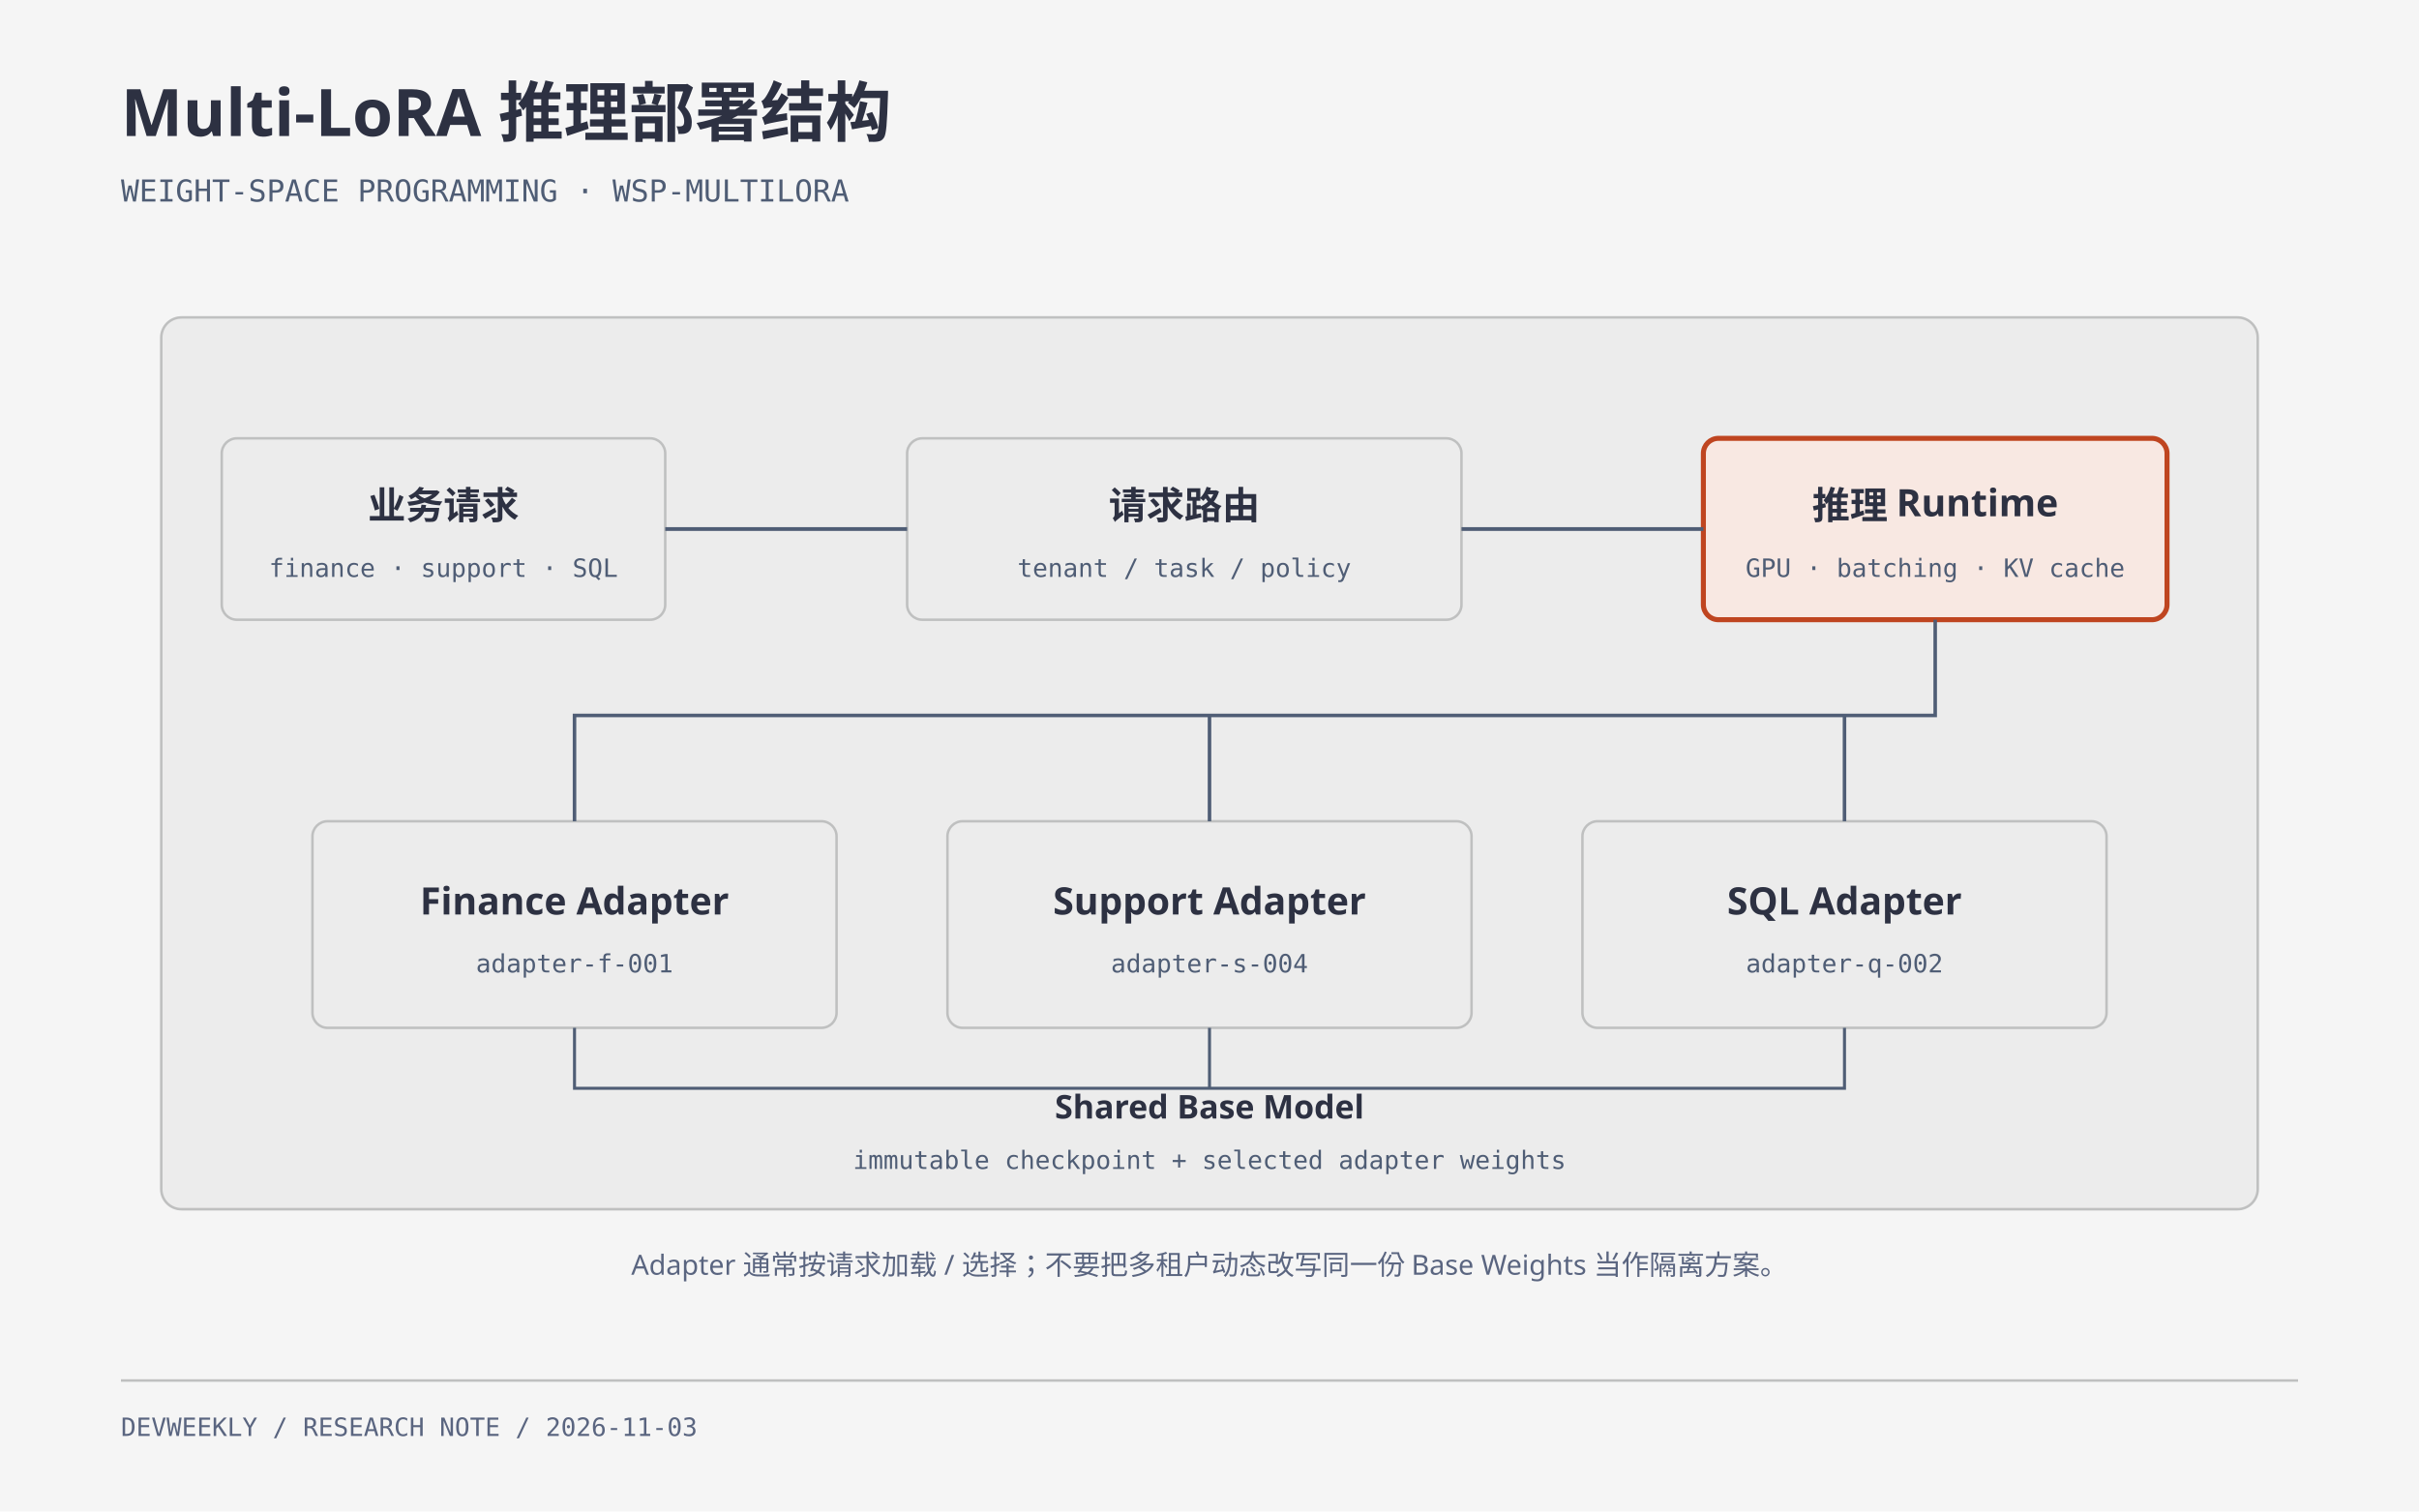
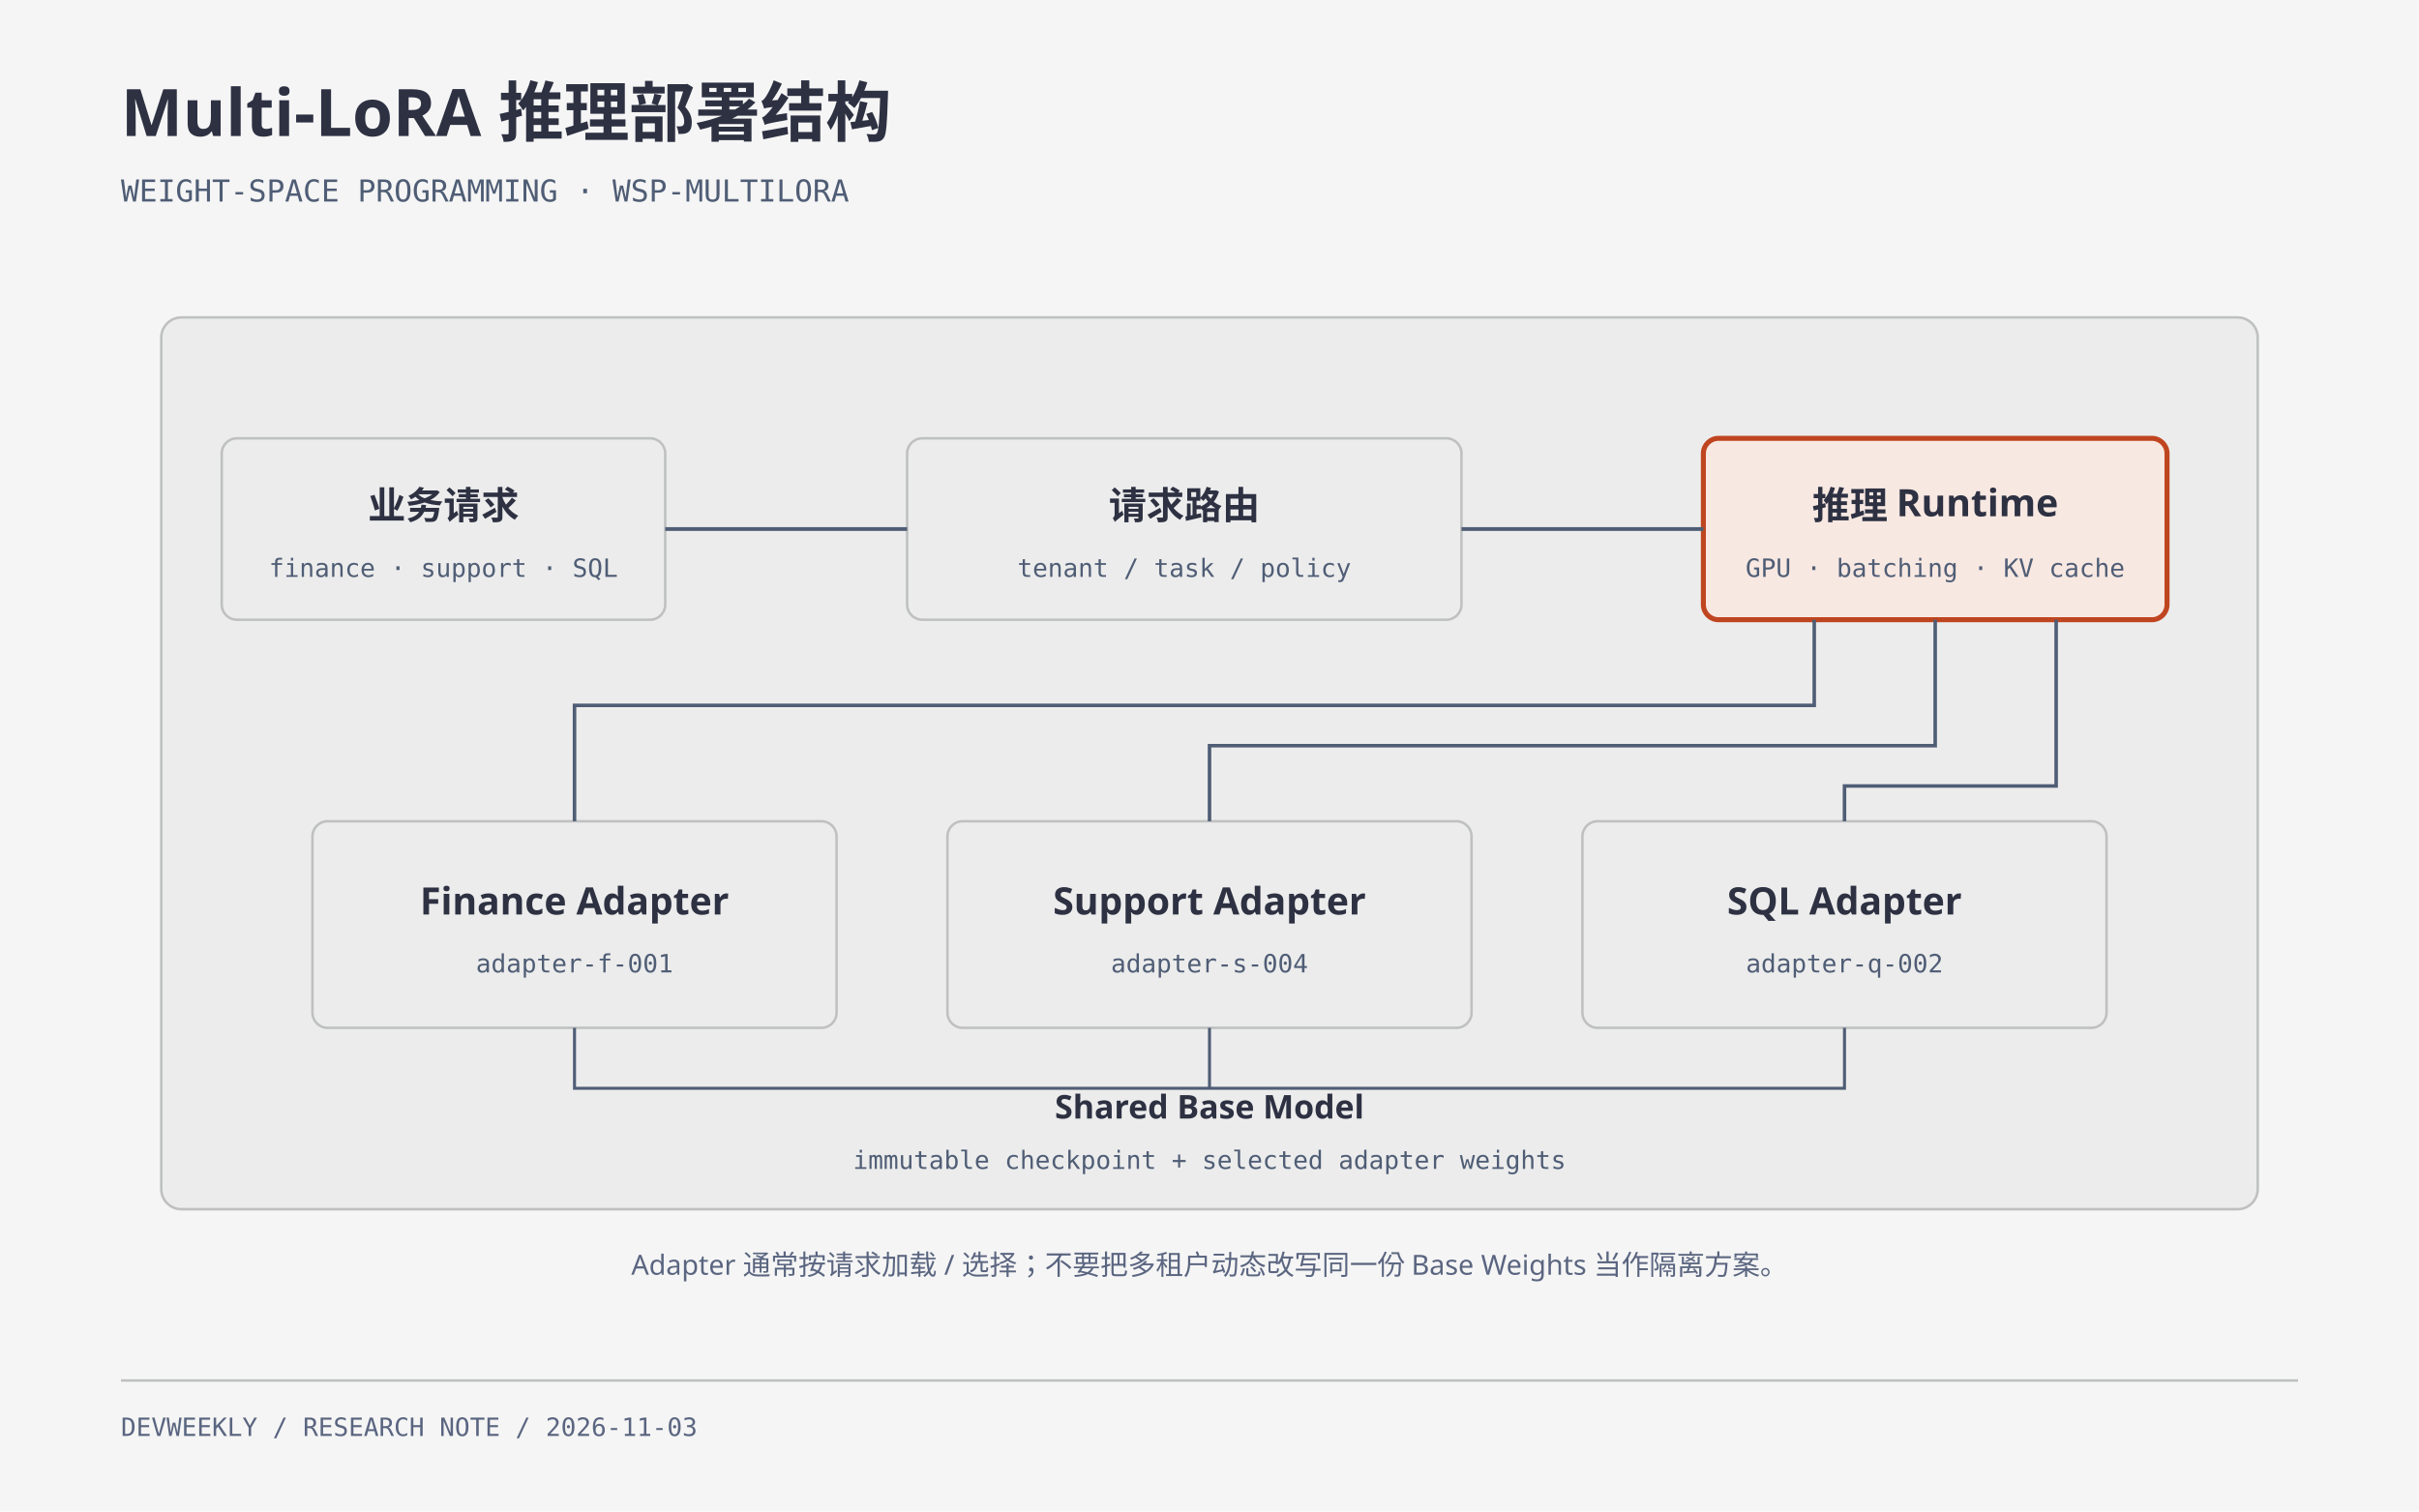
<svg xmlns="http://www.w3.org/2000/svg" viewBox="0 0 960 600" role="img" aria-labelledby="wsp-multilora-title wsp-multilora-desc">
  <defs>
    <marker id="wsp-multilora-arrow" markerWidth="8" markerHeight="6" refX="7" refY="3" orient="auto">
      <path d="M0 0 L8 3 L0 6 Z" fill="#4f5d75" />
    </marker>
    <marker id="wsp-multilora-accent-arrow" markerWidth="8" markerHeight="6" refX="7" refY="3" orient="auto">
      <path d="M0 0 L8 3 L0 6 Z" fill="#bf4520" />
    </marker>
  </defs>
  <rect width="960" height="600" fill="#f5f5f5" />
  <text x="48" y="54" fill="#2d3142" font-size="26" font-weight="600" font-family="Geist,'Noto Sans SC','PingFang SC','Microsoft YaHei',sans-serif">Multi-LoRA 推理部署结构</text>
  <text x="48" y="80" fill="#4f5d75" font-size="12" font-family="'Geist Mono',ui-monospace,monospace">WEIGHT-SPACE PROGRAMMING · WSP-MULTILORA</text>
  <rect x="64" y="126" width="832" height="354" rx="8" fill="#ececec" stroke="#bfc0c0" />
  <g>
    <rect x="88" y="174" width="176" height="72" rx="6" fill="#ececec" stroke="#bfc0c0" stroke-width="1" />
    <text x="176" y="206" text-anchor="middle" fill="#2d3142" font-size="15" font-weight="600" font-family="Geist,'Noto Sans SC','PingFang SC','Microsoft YaHei',sans-serif">业务请求</text>
    <text x="176" y="229" text-anchor="middle" fill="#4f5d75" font-size="10" font-family="'Geist Mono',ui-monospace,monospace">finance · support · SQL</text>
  </g>
  <g>
    <rect x="360" y="174" width="220" height="72" rx="6" fill="#ececec" stroke="#bfc0c0" stroke-width="1" />
    <text x="470" y="206" text-anchor="middle" fill="#2d3142" font-size="15" font-weight="600" font-family="Geist,'Noto Sans SC','PingFang SC','Microsoft YaHei',sans-serif">请求路由</text>
    <text x="470" y="229" text-anchor="middle" fill="#4f5d75" font-size="10" font-family="'Geist Mono',ui-monospace,monospace">tenant / task / policy</text>
  </g>
  <g>
    <rect x="676" y="174" width="184" height="72" rx="6" fill="#f8e8e2" stroke="#bf4520" stroke-width="2" />
    <text x="768" y="206" text-anchor="middle" fill="#2d3142" font-size="15" font-weight="600" font-family="Geist,'Noto Sans SC','PingFang SC','Microsoft YaHei',sans-serif">推理 Runtime</text>
    <text x="768" y="229" text-anchor="middle" fill="#4f5d75" font-size="10" font-family="'Geist Mono',ui-monospace,monospace">GPU · batching · KV cache</text>
  </g>
  <path d="M264 210 H360 M580 210 H676" fill="none" stroke="#4f5d75" stroke-width="1.5" marker-end="url(#wsp-arrow)" />
  <g>
    <rect x="124" y="326" width="208" height="82" rx="6" fill="#ececec" stroke="#bfc0c0" stroke-width="1" />
    <text x="228" y="363" text-anchor="middle" fill="#2d3142" font-size="15" font-weight="600" font-family="Geist,'Noto Sans SC','PingFang SC','Microsoft YaHei',sans-serif">Finance Adapter</text>
    <text x="228" y="386" text-anchor="middle" fill="#4f5d75" font-size="10" font-family="'Geist Mono',ui-monospace,monospace">adapter-f-001</text>
  </g>
  <g>
    <rect x="376" y="326" width="208" height="82" rx="6" fill="#ececec" stroke="#bfc0c0" stroke-width="1" />
    <text x="480" y="363" text-anchor="middle" fill="#2d3142" font-size="15" font-weight="600" font-family="Geist,'Noto Sans SC','PingFang SC','Microsoft YaHei',sans-serif">Support Adapter</text>
    <text x="480" y="386" text-anchor="middle" fill="#4f5d75" font-size="10" font-family="'Geist Mono',ui-monospace,monospace">adapter-s-004</text>
  </g>
  <g>
    <rect x="628" y="326" width="208" height="82" rx="6" fill="#ececec" stroke="#bfc0c0" stroke-width="1" />
    <text x="732" y="363" text-anchor="middle" fill="#2d3142" font-size="15" font-weight="600" font-family="Geist,'Noto Sans SC','PingFang SC','Microsoft YaHei',sans-serif">SQL Adapter</text>
    <text x="732" y="386" text-anchor="middle" fill="#4f5d75" font-size="10" font-family="'Geist Mono',ui-monospace,monospace">adapter-q-002</text>
  </g>
-   <path d="M768 246 V284 H228 V326 M768 284 H480 V326 M768 284 H732 V326" fill="none" stroke="#4f5d75" stroke-width="1.4" marker-end="url(#wsp-arrow)" />
+   <path d="M720 246 V280 H228 V326 M768 246 V296 H480 V326 M816 246 V312 H732 V326" fill="none" stroke="#4f5d75" stroke-width="1.4" marker-end="url(#wsp-arrow)" />
  <text x="480" y="444" text-anchor="middle" fill="#2d3142" font-size="13" font-weight="600" font-family="Geist,'Noto Sans SC','PingFang SC','Microsoft YaHei',sans-serif">Shared Base Model</text>
  <text x="480" y="464" text-anchor="middle" fill="#4f5d75" font-size="10" font-family="'Geist Mono',ui-monospace,monospace">immutable checkpoint + selected adapter weights</text>
  <path d="M228 408 V432 H480 M480 408 V432 M732 408 V432 H480" fill="none" stroke="#4f5d75" stroke-width="1.2" />
  <text x="480" y="506" text-anchor="middle" fill="#5a6580" font-size="11" font-family="Geist,'Noto Sans SC','PingFang SC','Microsoft YaHei',sans-serif">Adapter 通常按请求加载 / 选择；不要把多租户动态改写同一份 Base Weights 当作隔离方案。</text>
  <line x1="48" y1="548" x2="912" y2="548" stroke="#bfc0c0" stroke-width="1" />
  <text x="48" y="570" fill="#5a6580" font-size="10" font-family="'Geist Mono',ui-monospace,monospace">DEVWEEKLY / RESEARCH NOTE / 2026-11-03</text>
</svg>
